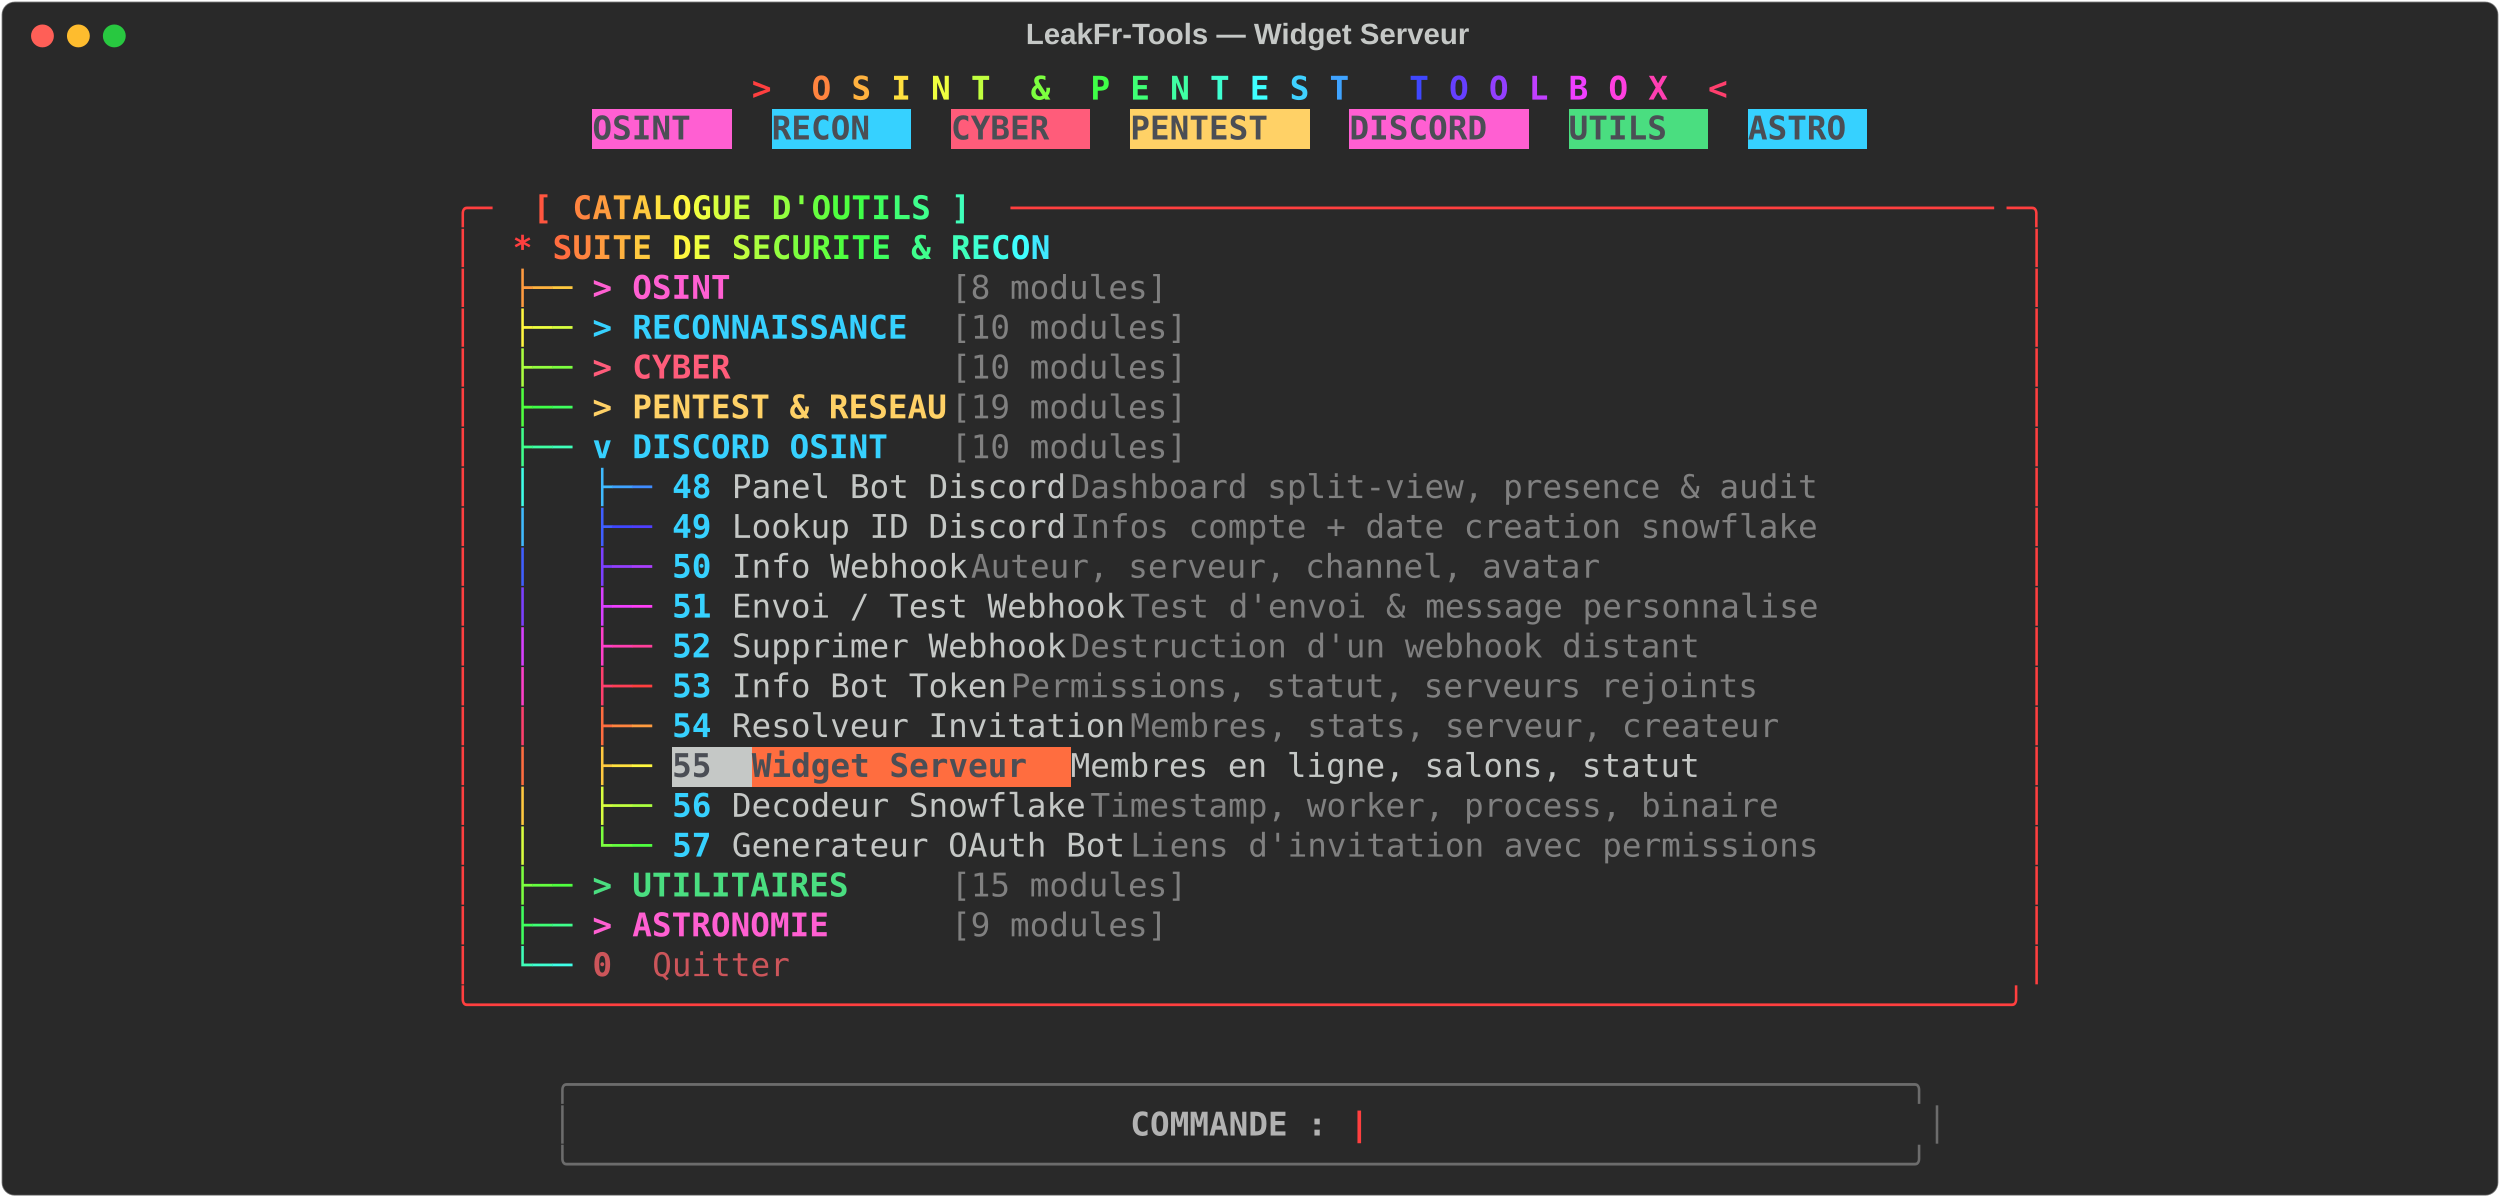
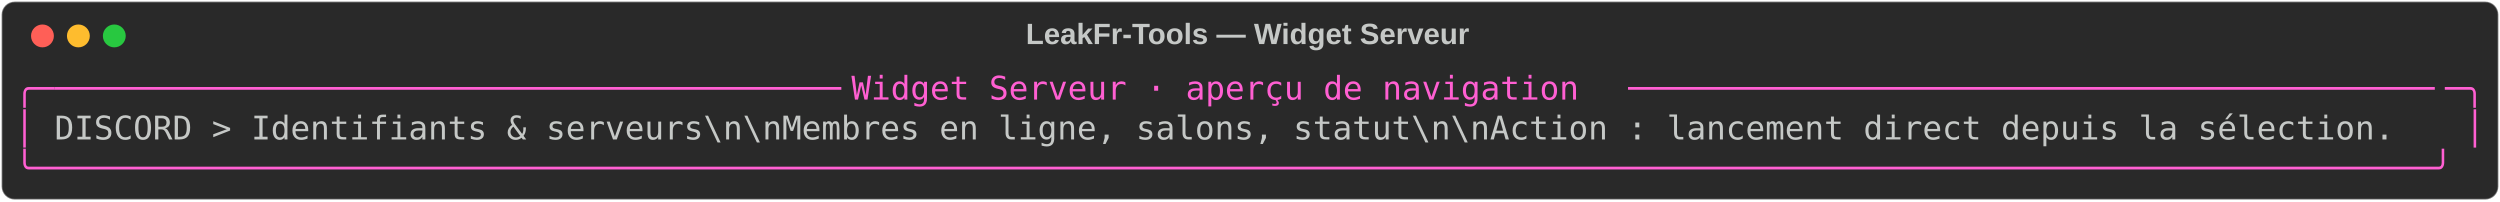
- <svg xmlns="http://www.w3.org/2000/svg" class="rich-terminal" viewBox="0 0 1531 733.2">
+ <svg xmlns="http://www.w3.org/2000/svg" class="rich-terminal" viewBox="0 0 1531 123.2">
  <style>

    @font-face {
        font-family: "Fira Code";
        src: local("FiraCode-Regular"),
                url("https://cdnjs.cloudflare.com/ajax/libs/firacode/6.2.0/woff2/FiraCode-Regular.woff2") format("woff2"),
                url("https://cdnjs.cloudflare.com/ajax/libs/firacode/6.2.0/woff/FiraCode-Regular.woff") format("woff");
        font-style: normal;
        font-weight: 400;
    }
    @font-face {
        font-family: "Fira Code";
        src: local("FiraCode-Bold"),
                url("https://cdnjs.cloudflare.com/ajax/libs/firacode/6.2.0/woff2/FiraCode-Bold.woff2") format("woff2"),
                url("https://cdnjs.cloudflare.com/ajax/libs/firacode/6.2.0/woff/FiraCode-Bold.woff") format("woff");
        font-style: bold;
        font-weight: 700;
    }

-     .terminal-10714467-matrix {
+     .terminal-1212952829-matrix {
        font-family: Fira Code, monospace;
        font-size: 20px;
        line-height: 24.4px;
        font-variant-east-asian: full-width;
    }

-     .terminal-10714467-title {
+     .terminal-1212952829-title {
        font-size: 18px;
        font-weight: bold;
        font-family: arial;
    }

-     .terminal-10714467-r1 { fill: #c5c8c6 }
- .terminal-10714467-r2 { fill: #ff3f3f;font-weight: bold }
- .terminal-10714467-r3 { fill: #ff563f;font-weight: bold }
- .terminal-10714467-r4 { fill: #ff6d3f;font-weight: bold }
- .terminal-10714467-r5 { fill: #ff843f;font-weight: bold }
- .terminal-10714467-r6 { fill: #ff9b3f;font-weight: bold }
- .terminal-10714467-r7 { fill: #ffb23f;font-weight: bold }
- .terminal-10714467-r8 { fill: #ffc93f;font-weight: bold }
- .terminal-10714467-r9 { fill: #ffe03f;font-weight: bold }
- .terminal-10714467-r10 { fill: #fff73f;font-weight: bold }
- .terminal-10714467-r11 { fill: #efff3f;font-weight: bold }
- .terminal-10714467-r12 { fill: #d8ff3f;font-weight: bold }
- .terminal-10714467-r13 { fill: #c1ff3f;font-weight: bold }
- .terminal-10714467-r14 { fill: #aaff3f;font-weight: bold }
- .terminal-10714467-r15 { fill: #93ff3f;font-weight: bold }
- .terminal-10714467-r16 { fill: #7cff3f;font-weight: bold }
- .terminal-10714467-r17 { fill: #66ff3f;font-weight: bold }
- .terminal-10714467-r18 { fill: #4fff3f;font-weight: bold }
- .terminal-10714467-r19 { fill: #3fff47;font-weight: bold }
- .terminal-10714467-r20 { fill: #3fff5e;font-weight: bold }
- .terminal-10714467-r21 { fill: #3fff75;font-weight: bold }
- .terminal-10714467-r22 { fill: #3fff8c;font-weight: bold }
- .terminal-10714467-r23 { fill: #3fffa3;font-weight: bold }
- .terminal-10714467-r24 { fill: #3fffba;font-weight: bold }
- .terminal-10714467-r25 { fill: #3fffd1;font-weight: bold }
- .terminal-10714467-r26 { fill: #3fffe8;font-weight: bold }
- .terminal-10714467-r27 { fill: #3fffff;font-weight: bold }
- .terminal-10714467-r28 { fill: #3fe8ff;font-weight: bold }
- .terminal-10714467-r29 { fill: #3fd1ff;font-weight: bold }
- .terminal-10714467-r30 { fill: #3fbaff;font-weight: bold }
- .terminal-10714467-r31 { fill: #3fa3ff;font-weight: bold }
- .terminal-10714467-r32 { fill: #3f8cff;font-weight: bold }
- .terminal-10714467-r33 { fill: #3f75ff;font-weight: bold }
- .terminal-10714467-r34 { fill: #3f5eff;font-weight: bold }
- .terminal-10714467-r35 { fill: #3f47ff;font-weight: bold }
- .terminal-10714467-r36 { fill: #4f3fff;font-weight: bold }
- .terminal-10714467-r37 { fill: #663fff;font-weight: bold }
- .terminal-10714467-r38 { fill: #7c3fff;font-weight: bold }
- .terminal-10714467-r39 { fill: #933fff;font-weight: bold }
- .terminal-10714467-r40 { fill: #aa3fff;font-weight: bold }
- .terminal-10714467-r41 { fill: #c13fff;font-weight: bold }
- .terminal-10714467-r42 { fill: #d83fff;font-weight: bold }
- .terminal-10714467-r43 { fill: #ef3fff;font-weight: bold }
- .terminal-10714467-r44 { fill: #ff3ff7;font-weight: bold }
- .terminal-10714467-r45 { fill: #ff3fe0;font-weight: bold }
- .terminal-10714467-r46 { fill: #ff3fc9;font-weight: bold }
- .terminal-10714467-r47 { fill: #ff3fb2;font-weight: bold }
- .terminal-10714467-r48 { fill: #ff3f9b;font-weight: bold }
- .terminal-10714467-r49 { fill: #ff3f84;font-weight: bold }
- .terminal-10714467-r50 { fill: #ff3f6d;font-weight: bold }
- .terminal-10714467-r51 { fill: #4b4e55;font-weight: bold }
- .terminal-10714467-r52 { fill: #ff3f3f }
- .terminal-10714467-r53 { fill: #ff5fd2;font-weight: bold }
- .terminal-10714467-r54 { fill: #808080 }
- .terminal-10714467-r55 { fill: #36d1ff;font-weight: bold }
- .terminal-10714467-r56 { fill: #ff5c7a;font-weight: bold }
- .terminal-10714467-r57 { fill: #ffd166;font-weight: bold }
- .terminal-10714467-r58 { fill: #ff3f56;font-weight: bold }
- .terminal-10714467-r59 { fill: #65ff3f;font-weight: bold }
- .terminal-10714467-r60 { fill: #4ade80;font-weight: bold }
- .terminal-10714467-r61 { fill: #cc555a;font-weight: bold }
- .terminal-10714467-r62 { fill: #cc555a }
- .terminal-10714467-r63 { fill: #6c6c6c }
- .terminal-10714467-r64 { fill: #b2b2b2;font-weight: bold }
+     .terminal-1212952829-r1 { fill: #ff5fd2 }
+ .terminal-1212952829-r2 { fill: #c5c8c6 }
    </style>
  <defs>
-     <clipPath id="terminal-10714467-clip-terminal">
-       <rect x="0" y="0" width="1511.8" height="682.2" />
+     <clipPath id="terminal-1212952829-clip-terminal">
+       <rect x="0" y="0" width="1511.8" height="72.2" />
    </clipPath>
-     <clipPath id="terminal-10714467-line-0">
+     <clipPath id="terminal-1212952829-line-0">
      <rect x="0" y="1.5" width="1512.8" height="24.65" />
    </clipPath>
-     <clipPath id="terminal-10714467-line-1">
+     <clipPath id="terminal-1212952829-line-1">
      <rect x="0" y="25.9" width="1512.8" height="24.65" />
    </clipPath>
-     <clipPath id="terminal-10714467-line-2">
-       <rect x="0" y="50.3" width="1512.8" height="24.65" />
-     </clipPath>
-     <clipPath id="terminal-10714467-line-3">
-       <rect x="0" y="74.7" width="1512.8" height="24.65" />
-     </clipPath>
-     <clipPath id="terminal-10714467-line-4">
-       <rect x="0" y="99.1" width="1512.8" height="24.65" />
-     </clipPath>
-     <clipPath id="terminal-10714467-line-5">
-       <rect x="0" y="123.5" width="1512.8" height="24.65" />
-     </clipPath>
-     <clipPath id="terminal-10714467-line-6">
-       <rect x="0" y="147.9" width="1512.8" height="24.65" />
-     </clipPath>
-     <clipPath id="terminal-10714467-line-7">
-       <rect x="0" y="172.3" width="1512.8" height="24.65" />
-     </clipPath>
-     <clipPath id="terminal-10714467-line-8">
-       <rect x="0" y="196.7" width="1512.8" height="24.65" />
-     </clipPath>
-     <clipPath id="terminal-10714467-line-9">
-       <rect x="0" y="221.1" width="1512.8" height="24.65" />
-     </clipPath>
-     <clipPath id="terminal-10714467-line-10">
-       <rect x="0" y="245.5" width="1512.8" height="24.65" />
-     </clipPath>
-     <clipPath id="terminal-10714467-line-11">
-       <rect x="0" y="269.9" width="1512.8" height="24.65" />
-     </clipPath>
-     <clipPath id="terminal-10714467-line-12">
-       <rect x="0" y="294.3" width="1512.8" height="24.65" />
-     </clipPath>
-     <clipPath id="terminal-10714467-line-13">
-       <rect x="0" y="318.7" width="1512.8" height="24.65" />
-     </clipPath>
-     <clipPath id="terminal-10714467-line-14">
-       <rect x="0" y="343.1" width="1512.8" height="24.65" />
-     </clipPath>
-     <clipPath id="terminal-10714467-line-15">
-       <rect x="0" y="367.5" width="1512.8" height="24.65" />
-     </clipPath>
-     <clipPath id="terminal-10714467-line-16">
-       <rect x="0" y="391.9" width="1512.8" height="24.65" />
-     </clipPath>
-     <clipPath id="terminal-10714467-line-17">
-       <rect x="0" y="416.3" width="1512.8" height="24.65" />
-     </clipPath>
-     <clipPath id="terminal-10714467-line-18">
-       <rect x="0" y="440.7" width="1512.8" height="24.65" />
-     </clipPath>
-     <clipPath id="terminal-10714467-line-19">
-       <rect x="0" y="465.1" width="1512.8" height="24.65" />
-     </clipPath>
-     <clipPath id="terminal-10714467-line-20">
-       <rect x="0" y="489.5" width="1512.8" height="24.65" />
-     </clipPath>
-     <clipPath id="terminal-10714467-line-21">
-       <rect x="0" y="513.9" width="1512.8" height="24.65" />
-     </clipPath>
-     <clipPath id="terminal-10714467-line-22">
-       <rect x="0" y="538.3" width="1512.8" height="24.65" />
-     </clipPath>
-     <clipPath id="terminal-10714467-line-23">
-       <rect x="0" y="562.7" width="1512.8" height="24.65" />
-     </clipPath>
-     <clipPath id="terminal-10714467-line-24">
-       <rect x="0" y="587.1" width="1512.8" height="24.65" />
-     </clipPath>
-     <clipPath id="terminal-10714467-line-25">
-       <rect x="0" y="611.5" width="1512.8" height="24.65" />
-     </clipPath>
-     <clipPath id="terminal-10714467-line-26">
-       <rect x="0" y="635.9" width="1512.8" height="24.65" />
-     </clipPath>
  </defs>
-   <rect fill="#292929" stroke="rgba(255,255,255,0.35)" stroke-width="1" x="1" y="1" width="1529" height="731.2" rx="8" />
-   <text class="terminal-10714467-title" fill="#c5c8c6" text-anchor="middle" x="764" y="27">LeakFr-Tools — Widget Serveur</text>
+   <rect fill="#292929" stroke="rgba(255,255,255,0.35)" stroke-width="1" x="1" y="1" width="1529" height="121.2" rx="8" />
+   <text class="terminal-1212952829-title" fill="#c5c8c6" text-anchor="middle" x="764" y="27">LeakFr-Tools — Widget Serveur</text>
  <g transform="translate(26,22)">
    <circle cx="0" cy="0" r="7" fill="#ff5f57" />
    <circle cx="22" cy="0" r="7" fill="#febc2e" />
    <circle cx="44" cy="0" r="7" fill="#28c840" />
  </g>
-   <g transform="translate(9, 41)" clip-path="url(#terminal-10714467-clip-terminal)">
-     <rect fill="#ff5fd2" x="353.8" y="25.9" width="85.4" height="24.65" shape-rendering="crispEdges" />
-     <rect fill="#36d1ff" x="463.6" y="25.9" width="85.4" height="24.65" shape-rendering="crispEdges" />
-     <rect fill="#ff5c7a" x="573.4" y="25.9" width="85.4" height="24.65" shape-rendering="crispEdges" />
-     <rect fill="#ffd166" x="683.2" y="25.9" width="109.8" height="24.65" shape-rendering="crispEdges" />
-     <rect fill="#ff5fd2" x="817.4" y="25.9" width="109.8" height="24.65" shape-rendering="crispEdges" />
-     <rect fill="#4ade80" x="951.6" y="25.9" width="85.4" height="24.65" shape-rendering="crispEdges" />
-     <rect fill="#36d1ff" x="1061.4" y="25.9" width="73.2" height="24.65" shape-rendering="crispEdges" />
-     <rect fill="#c5c8c6" x="402.6" y="416.3" width="48.8" height="24.65" shape-rendering="crispEdges" />
-     <rect fill="#ff6d3f" x="451.4" y="416.3" width="195.2" height="24.65" shape-rendering="crispEdges" />
-     <g class="terminal-10714467-matrix">
-       <text class="terminal-10714467-r2" x="451.4" y="20" textLength="12.2" clip-path="url(#terminal-10714467-line-0)">&gt;</text>
-       <text class="terminal-10714467-r5" x="488" y="20" textLength="12.2" clip-path="url(#terminal-10714467-line-0)">O</text>
-       <text class="terminal-10714467-r7" x="512.4" y="20" textLength="12.2" clip-path="url(#terminal-10714467-line-0)">S</text>
-       <text class="terminal-10714467-r9" x="536.8" y="20" textLength="12.2" clip-path="url(#terminal-10714467-line-0)">I</text>
-       <text class="terminal-10714467-r11" x="561.2" y="20" textLength="12.2" clip-path="url(#terminal-10714467-line-0)">N</text>
-       <text class="terminal-10714467-r13" x="585.6" y="20" textLength="12.2" clip-path="url(#terminal-10714467-line-0)">T</text>
-       <text class="terminal-10714467-r16" x="622.2" y="20" textLength="12.2" clip-path="url(#terminal-10714467-line-0)">&amp;</text>
-       <text class="terminal-10714467-r19" x="658.8" y="20" textLength="12.2" clip-path="url(#terminal-10714467-line-0)">P</text>
-       <text class="terminal-10714467-r21" x="683.2" y="20" textLength="12.2" clip-path="url(#terminal-10714467-line-0)">E</text>
-       <text class="terminal-10714467-r23" x="707.6" y="20" textLength="12.2" clip-path="url(#terminal-10714467-line-0)">N</text>
-       <text class="terminal-10714467-r25" x="732" y="20" textLength="12.2" clip-path="url(#terminal-10714467-line-0)">T</text>
-       <text class="terminal-10714467-r27" x="756.4" y="20" textLength="12.2" clip-path="url(#terminal-10714467-line-0)">E</text>
-       <text class="terminal-10714467-r29" x="780.8" y="20" textLength="12.2" clip-path="url(#terminal-10714467-line-0)">S</text>
-       <text class="terminal-10714467-r31" x="805.2" y="20" textLength="12.2" clip-path="url(#terminal-10714467-line-0)">T</text>
-       <text class="terminal-10714467-r35" x="854" y="20" textLength="12.2" clip-path="url(#terminal-10714467-line-0)">T</text>
-       <text class="terminal-10714467-r37" x="878.4" y="20" textLength="12.2" clip-path="url(#terminal-10714467-line-0)">O</text>
-       <text class="terminal-10714467-r39" x="902.8" y="20" textLength="12.2" clip-path="url(#terminal-10714467-line-0)">O</text>
-       <text class="terminal-10714467-r41" x="927.2" y="20" textLength="12.2" clip-path="url(#terminal-10714467-line-0)">L</text>
-       <text class="terminal-10714467-r43" x="951.6" y="20" textLength="12.2" clip-path="url(#terminal-10714467-line-0)">B</text>
-       <text class="terminal-10714467-r45" x="976" y="20" textLength="12.2" clip-path="url(#terminal-10714467-line-0)">O</text>
-       <text class="terminal-10714467-r47" x="1000.4" y="20" textLength="12.2" clip-path="url(#terminal-10714467-line-0)">X</text>
-       <text class="terminal-10714467-r50" x="1037" y="20" textLength="12.2" clip-path="url(#terminal-10714467-line-0)">&lt;</text>
-       <text class="terminal-10714467-r1" x="1512.8" y="20" textLength="12.2" clip-path="url(#terminal-10714467-line-0)">
+   <g transform="translate(9, 41)" clip-path="url(#terminal-1212952829-clip-terminal)">
+     <g class="terminal-1212952829-matrix">
+       <text class="terminal-1212952829-r1" x="0" y="20" textLength="24.4" clip-path="url(#terminal-1212952829-line-0)">╭─</text>
+       <text class="terminal-1212952829-r1" x="24.4" y="20" textLength="488" clip-path="url(#terminal-1212952829-line-0)">────────────────────────────────────────</text>
+       <text class="terminal-1212952829-r1" x="512.4" y="20" textLength="475.8" clip-path="url(#terminal-1212952829-line-0)"> Widget Serveur · aperçu de navigation </text>
+       <text class="terminal-1212952829-r1" x="988.2" y="20" textLength="500.2" clip-path="url(#terminal-1212952829-line-0)">─────────────────────────────────────────</text>
+       <text class="terminal-1212952829-r1" x="1488.4" y="20" textLength="24.4" clip-path="url(#terminal-1212952829-line-0)">─╮</text>
+       <text class="terminal-1212952829-r2" x="1512.8" y="20" textLength="12.2" clip-path="url(#terminal-1212952829-line-0)">
</text>
-       <text class="terminal-10714467-r51" x="353.8" y="44.4" textLength="85.4" clip-path="url(#terminal-10714467-line-1)"> OSINT </text>
-       <text class="terminal-10714467-r51" x="463.6" y="44.4" textLength="85.4" clip-path="url(#terminal-10714467-line-1)"> RECON </text>
-       <text class="terminal-10714467-r51" x="573.4" y="44.4" textLength="85.4" clip-path="url(#terminal-10714467-line-1)"> CYBER </text>
-       <text class="terminal-10714467-r51" x="683.2" y="44.4" textLength="109.8" clip-path="url(#terminal-10714467-line-1)"> PENTEST </text>
-       <text class="terminal-10714467-r51" x="817.4" y="44.4" textLength="109.8" clip-path="url(#terminal-10714467-line-1)"> DISCORD </text>
-       <text class="terminal-10714467-r51" x="951.6" y="44.4" textLength="85.4" clip-path="url(#terminal-10714467-line-1)"> UTILS </text>
-       <text class="terminal-10714467-r51" x="1061.4" y="44.4" textLength="73.2" clip-path="url(#terminal-10714467-line-1)"> ASTRO</text>
-       <text class="terminal-10714467-r1" x="1512.8" y="44.4" textLength="12.2" clip-path="url(#terminal-10714467-line-1)">
+       <text class="terminal-1212952829-r1" x="0" y="44.4" textLength="12.2" clip-path="url(#terminal-1212952829-line-1)">│</text>
+       <text class="terminal-1212952829-r2" x="24.4" y="44.4" textLength="1451.8" clip-path="url(#terminal-1212952829-line-1)">DISCORD &gt; Identifiants &amp; serveurs\n\nMembres en ligne, salons, statut\n\nAction : lancement direct depuis la sélection.</text>
+       <text class="terminal-1212952829-r1" x="1500.6" y="44.4" textLength="12.2" clip-path="url(#terminal-1212952829-line-1)">│</text>
+       <text class="terminal-1212952829-r2" x="1512.8" y="44.4" textLength="12.2" clip-path="url(#terminal-1212952829-line-1)">
</text>
-       <text class="terminal-10714467-r1" x="1512.8" y="68.8" textLength="12.2" clip-path="url(#terminal-10714467-line-2)">
- </text>
-       <text class="terminal-10714467-r52" x="268.4" y="93.2" textLength="24.4" clip-path="url(#terminal-10714467-line-3)">╭─</text>
-       <text class="terminal-10714467-r3" x="317.2" y="93.2" textLength="12.2" clip-path="url(#terminal-10714467-line-3)">[</text>
-       <text class="terminal-10714467-r5" x="341.6" y="93.2" textLength="12.2" clip-path="url(#terminal-10714467-line-3)">C</text>
-       <text class="terminal-10714467-r6" x="353.8" y="93.2" textLength="12.2" clip-path="url(#terminal-10714467-line-3)">A</text>
-       <text class="terminal-10714467-r7" x="366" y="93.2" textLength="12.2" clip-path="url(#terminal-10714467-line-3)">T</text>
-       <text class="terminal-10714467-r8" x="378.2" y="93.2" textLength="12.2" clip-path="url(#terminal-10714467-line-3)">A</text>
-       <text class="terminal-10714467-r9" x="390.4" y="93.2" textLength="12.2" clip-path="url(#terminal-10714467-line-3)">L</text>
-       <text class="terminal-10714467-r10" x="402.6" y="93.2" textLength="12.2" clip-path="url(#terminal-10714467-line-3)">O</text>
-       <text class="terminal-10714467-r11" x="414.8" y="93.2" textLength="12.2" clip-path="url(#terminal-10714467-line-3)">G</text>
-       <text class="terminal-10714467-r12" x="427" y="93.2" textLength="12.2" clip-path="url(#terminal-10714467-line-3)">U</text>
-       <text class="terminal-10714467-r13" x="439.2" y="93.2" textLength="12.2" clip-path="url(#terminal-10714467-line-3)">E</text>
-       <text class="terminal-10714467-r15" x="463.6" y="93.2" textLength="12.2" clip-path="url(#terminal-10714467-line-3)">D</text>
-       <text class="terminal-10714467-r16" x="475.8" y="93.2" textLength="12.2" clip-path="url(#terminal-10714467-line-3)">'</text>
-       <text class="terminal-10714467-r17" x="488" y="93.2" textLength="12.2" clip-path="url(#terminal-10714467-line-3)">O</text>
-       <text class="terminal-10714467-r18" x="500.2" y="93.2" textLength="12.2" clip-path="url(#terminal-10714467-line-3)">U</text>
-       <text class="terminal-10714467-r19" x="512.4" y="93.2" textLength="12.2" clip-path="url(#terminal-10714467-line-3)">T</text>
-       <text class="terminal-10714467-r20" x="524.6" y="93.2" textLength="12.2" clip-path="url(#terminal-10714467-line-3)">I</text>
-       <text class="terminal-10714467-r21" x="536.8" y="93.2" textLength="12.2" clip-path="url(#terminal-10714467-line-3)">L</text>
-       <text class="terminal-10714467-r22" x="549" y="93.2" textLength="12.2" clip-path="url(#terminal-10714467-line-3)">S</text>
-       <text class="terminal-10714467-r24" x="573.4" y="93.2" textLength="12.2" clip-path="url(#terminal-10714467-line-3)">]</text>
-       <text class="terminal-10714467-r52" x="610" y="93.2" textLength="610" clip-path="url(#terminal-10714467-line-3)">──────────────────────────────────────────────────</text>
-       <text class="terminal-10714467-r52" x="1220" y="93.2" textLength="24.4" clip-path="url(#terminal-10714467-line-3)">─╮</text>
-       <text class="terminal-10714467-r1" x="1512.8" y="93.2" textLength="12.2" clip-path="url(#terminal-10714467-line-3)">
- </text>
-       <text class="terminal-10714467-r52" x="268.4" y="117.6" textLength="12.2" clip-path="url(#terminal-10714467-line-4)">│</text>
-       <text class="terminal-10714467-r2" x="305" y="117.6" textLength="12.2" clip-path="url(#terminal-10714467-line-4)">*</text>
-       <text class="terminal-10714467-r4" x="329.4" y="117.6" textLength="12.2" clip-path="url(#terminal-10714467-line-4)">S</text>
-       <text class="terminal-10714467-r5" x="341.6" y="117.6" textLength="12.2" clip-path="url(#terminal-10714467-line-4)">U</text>
-       <text class="terminal-10714467-r6" x="353.8" y="117.6" textLength="12.2" clip-path="url(#terminal-10714467-line-4)">I</text>
-       <text class="terminal-10714467-r7" x="366" y="117.6" textLength="12.2" clip-path="url(#terminal-10714467-line-4)">T</text>
-       <text class="terminal-10714467-r8" x="378.2" y="117.6" textLength="12.2" clip-path="url(#terminal-10714467-line-4)">E</text>
-       <text class="terminal-10714467-r10" x="402.6" y="117.6" textLength="12.2" clip-path="url(#terminal-10714467-line-4)">D</text>
-       <text class="terminal-10714467-r11" x="414.8" y="117.6" textLength="12.2" clip-path="url(#terminal-10714467-line-4)">E</text>
-       <text class="terminal-10714467-r13" x="439.2" y="117.6" textLength="12.2" clip-path="url(#terminal-10714467-line-4)">S</text>
-       <text class="terminal-10714467-r14" x="451.4" y="117.6" textLength="12.2" clip-path="url(#terminal-10714467-line-4)">E</text>
-       <text class="terminal-10714467-r15" x="463.6" y="117.6" textLength="12.2" clip-path="url(#terminal-10714467-line-4)">C</text>
-       <text class="terminal-10714467-r16" x="475.8" y="117.6" textLength="12.2" clip-path="url(#terminal-10714467-line-4)">U</text>
-       <text class="terminal-10714467-r17" x="488" y="117.6" textLength="12.2" clip-path="url(#terminal-10714467-line-4)">R</text>
-       <text class="terminal-10714467-r18" x="500.2" y="117.6" textLength="12.2" clip-path="url(#terminal-10714467-line-4)">I</text>
-       <text class="terminal-10714467-r19" x="512.4" y="117.6" textLength="12.2" clip-path="url(#terminal-10714467-line-4)">T</text>
-       <text class="terminal-10714467-r20" x="524.6" y="117.6" textLength="12.2" clip-path="url(#terminal-10714467-line-4)">E</text>
-       <text class="terminal-10714467-r22" x="549" y="117.6" textLength="12.2" clip-path="url(#terminal-10714467-line-4)">&amp;</text>
-       <text class="terminal-10714467-r24" x="573.4" y="117.6" textLength="12.2" clip-path="url(#terminal-10714467-line-4)">R</text>
-       <text class="terminal-10714467-r25" x="585.6" y="117.6" textLength="12.2" clip-path="url(#terminal-10714467-line-4)">E</text>
-       <text class="terminal-10714467-r26" x="597.8" y="117.6" textLength="12.2" clip-path="url(#terminal-10714467-line-4)">C</text>
-       <text class="terminal-10714467-r27" x="610" y="117.6" textLength="12.2" clip-path="url(#terminal-10714467-line-4)">O</text>
-       <text class="terminal-10714467-r28" x="622.2" y="117.6" textLength="12.2" clip-path="url(#terminal-10714467-line-4)">N</text>
-       <text class="terminal-10714467-r52" x="1232.2" y="117.6" textLength="12.2" clip-path="url(#terminal-10714467-line-4)">│</text>
-       <text class="terminal-10714467-r1" x="1512.8" y="117.6" textLength="12.2" clip-path="url(#terminal-10714467-line-4)">
- </text>
-       <text class="terminal-10714467-r52" x="268.4" y="142" textLength="12.2" clip-path="url(#terminal-10714467-line-5)">│</text>
-       <text class="terminal-10714467-r6" x="305" y="142" textLength="12.2" clip-path="url(#terminal-10714467-line-5)">├</text>
-       <text class="terminal-10714467-r7" x="317.2" y="142" textLength="12.2" clip-path="url(#terminal-10714467-line-5)">─</text>
-       <text class="terminal-10714467-r8" x="329.4" y="142" textLength="12.2" clip-path="url(#terminal-10714467-line-5)">─</text>
-       <text class="terminal-10714467-r53" x="353.8" y="142" textLength="24.4" clip-path="url(#terminal-10714467-line-5)">&gt; </text>
-       <text class="terminal-10714467-r53" x="378.2" y="142" textLength="195.2" clip-path="url(#terminal-10714467-line-5)">OSINT           </text>
-       <text class="terminal-10714467-r54" x="573.4" y="142" textLength="146.4" clip-path="url(#terminal-10714467-line-5)"> [8 modules]</text>
-       <text class="terminal-10714467-r52" x="1232.2" y="142" textLength="12.2" clip-path="url(#terminal-10714467-line-5)">│</text>
-       <text class="terminal-10714467-r1" x="1512.8" y="142" textLength="12.2" clip-path="url(#terminal-10714467-line-5)">
- </text>
-       <text class="terminal-10714467-r52" x="268.4" y="166.4" textLength="12.2" clip-path="url(#terminal-10714467-line-6)">│</text>
-       <text class="terminal-10714467-r10" x="305" y="166.4" textLength="12.2" clip-path="url(#terminal-10714467-line-6)">├</text>
-       <text class="terminal-10714467-r11" x="317.2" y="166.4" textLength="12.2" clip-path="url(#terminal-10714467-line-6)">─</text>
-       <text class="terminal-10714467-r12" x="329.4" y="166.4" textLength="12.2" clip-path="url(#terminal-10714467-line-6)">─</text>
-       <text class="terminal-10714467-r55" x="353.8" y="166.4" textLength="24.4" clip-path="url(#terminal-10714467-line-6)">&gt; </text>
-       <text class="terminal-10714467-r55" x="378.2" y="166.4" textLength="195.2" clip-path="url(#terminal-10714467-line-6)">RECONNAISSANCE  </text>
-       <text class="terminal-10714467-r54" x="573.4" y="166.4" textLength="158.6" clip-path="url(#terminal-10714467-line-6)"> [10 modules]</text>
-       <text class="terminal-10714467-r52" x="1232.2" y="166.4" textLength="12.2" clip-path="url(#terminal-10714467-line-6)">│</text>
-       <text class="terminal-10714467-r1" x="1512.8" y="166.4" textLength="12.2" clip-path="url(#terminal-10714467-line-6)">
- </text>
-       <text class="terminal-10714467-r52" x="268.4" y="190.8" textLength="12.2" clip-path="url(#terminal-10714467-line-7)">│</text>
-       <text class="terminal-10714467-r14" x="305" y="190.8" textLength="12.2" clip-path="url(#terminal-10714467-line-7)">├</text>
-       <text class="terminal-10714467-r15" x="317.2" y="190.8" textLength="12.2" clip-path="url(#terminal-10714467-line-7)">─</text>
-       <text class="terminal-10714467-r16" x="329.4" y="190.8" textLength="12.2" clip-path="url(#terminal-10714467-line-7)">─</text>
-       <text class="terminal-10714467-r56" x="353.8" y="190.8" textLength="24.4" clip-path="url(#terminal-10714467-line-7)">&gt; </text>
-       <text class="terminal-10714467-r56" x="378.2" y="190.8" textLength="195.2" clip-path="url(#terminal-10714467-line-7)">CYBER           </text>
-       <text class="terminal-10714467-r54" x="573.4" y="190.8" textLength="158.6" clip-path="url(#terminal-10714467-line-7)"> [10 modules]</text>
-       <text class="terminal-10714467-r52" x="1232.2" y="190.8" textLength="12.2" clip-path="url(#terminal-10714467-line-7)">│</text>
-       <text class="terminal-10714467-r1" x="1512.8" y="190.8" textLength="12.2" clip-path="url(#terminal-10714467-line-7)">
- </text>
-       <text class="terminal-10714467-r52" x="268.4" y="215.2" textLength="12.2" clip-path="url(#terminal-10714467-line-8)">│</text>
-       <text class="terminal-10714467-r18" x="305" y="215.2" textLength="12.2" clip-path="url(#terminal-10714467-line-8)">├</text>
-       <text class="terminal-10714467-r19" x="317.2" y="215.2" textLength="12.2" clip-path="url(#terminal-10714467-line-8)">─</text>
-       <text class="terminal-10714467-r20" x="329.4" y="215.2" textLength="12.2" clip-path="url(#terminal-10714467-line-8)">─</text>
-       <text class="terminal-10714467-r57" x="353.8" y="215.2" textLength="24.4" clip-path="url(#terminal-10714467-line-8)">&gt; </text>
-       <text class="terminal-10714467-r57" x="378.2" y="215.2" textLength="195.2" clip-path="url(#terminal-10714467-line-8)">PENTEST &amp; RESEAU</text>
-       <text class="terminal-10714467-r54" x="573.4" y="215.2" textLength="158.6" clip-path="url(#terminal-10714467-line-8)"> [19 modules]</text>
-       <text class="terminal-10714467-r52" x="1232.2" y="215.2" textLength="12.2" clip-path="url(#terminal-10714467-line-8)">│</text>
-       <text class="terminal-10714467-r1" x="1512.8" y="215.2" textLength="12.2" clip-path="url(#terminal-10714467-line-8)">
- </text>
-       <text class="terminal-10714467-r52" x="268.4" y="239.6" textLength="12.2" clip-path="url(#terminal-10714467-line-9)">│</text>
-       <text class="terminal-10714467-r22" x="305" y="239.6" textLength="12.2" clip-path="url(#terminal-10714467-line-9)">├</text>
-       <text class="terminal-10714467-r23" x="317.2" y="239.6" textLength="12.2" clip-path="url(#terminal-10714467-line-9)">─</text>
-       <text class="terminal-10714467-r24" x="329.4" y="239.6" textLength="12.2" clip-path="url(#terminal-10714467-line-9)">─</text>
-       <text class="terminal-10714467-r55" x="353.8" y="239.6" textLength="24.4" clip-path="url(#terminal-10714467-line-9)">v </text>
-       <text class="terminal-10714467-r55" x="378.2" y="239.6" textLength="195.2" clip-path="url(#terminal-10714467-line-9)">DISCORD OSINT   </text>
-       <text class="terminal-10714467-r54" x="573.4" y="239.6" textLength="158.6" clip-path="url(#terminal-10714467-line-9)"> [10 modules]</text>
-       <text class="terminal-10714467-r52" x="1232.2" y="239.6" textLength="12.2" clip-path="url(#terminal-10714467-line-9)">│</text>
-       <text class="terminal-10714467-r1" x="1512.8" y="239.6" textLength="12.2" clip-path="url(#terminal-10714467-line-9)">
- </text>
-       <text class="terminal-10714467-r52" x="268.4" y="264" textLength="12.2" clip-path="url(#terminal-10714467-line-10)">│</text>
-       <text class="terminal-10714467-r26" x="305" y="264" textLength="12.2" clip-path="url(#terminal-10714467-line-10)">│</text>
-       <text class="terminal-10714467-r30" x="353.8" y="264" textLength="12.2" clip-path="url(#terminal-10714467-line-10)">├</text>
-       <text class="terminal-10714467-r31" x="366" y="264" textLength="12.2" clip-path="url(#terminal-10714467-line-10)">─</text>
-       <text class="terminal-10714467-r32" x="378.2" y="264" textLength="12.2" clip-path="url(#terminal-10714467-line-10)">─</text>
-       <text class="terminal-10714467-r55" x="402.6" y="264" textLength="36.6" clip-path="url(#terminal-10714467-line-10)">48 </text>
-       <text class="terminal-10714467-r1" x="439.2" y="264" textLength="207.4" clip-path="url(#terminal-10714467-line-10)">Panel Bot Discord</text>
-       <text class="terminal-10714467-r54" x="646.6" y="264" textLength="488" clip-path="url(#terminal-10714467-line-10)">  Dashboard split-view, presence &amp; audit</text>
-       <text class="terminal-10714467-r52" x="1232.2" y="264" textLength="12.2" clip-path="url(#terminal-10714467-line-10)">│</text>
-       <text class="terminal-10714467-r1" x="1512.8" y="264" textLength="12.2" clip-path="url(#terminal-10714467-line-10)">
- </text>
-       <text class="terminal-10714467-r52" x="268.4" y="288.4" textLength="12.2" clip-path="url(#terminal-10714467-line-11)">│</text>
-       <text class="terminal-10714467-r30" x="305" y="288.4" textLength="12.2" clip-path="url(#terminal-10714467-line-11)">│</text>
-       <text class="terminal-10714467-r34" x="353.8" y="288.4" textLength="12.2" clip-path="url(#terminal-10714467-line-11)">├</text>
-       <text class="terminal-10714467-r35" x="366" y="288.4" textLength="12.2" clip-path="url(#terminal-10714467-line-11)">─</text>
-       <text class="terminal-10714467-r36" x="378.2" y="288.4" textLength="12.2" clip-path="url(#terminal-10714467-line-11)">─</text>
-       <text class="terminal-10714467-r55" x="402.6" y="288.4" textLength="36.6" clip-path="url(#terminal-10714467-line-11)">49 </text>
-       <text class="terminal-10714467-r1" x="439.2" y="288.4" textLength="207.4" clip-path="url(#terminal-10714467-line-11)">Lookup ID Discord</text>
-       <text class="terminal-10714467-r54" x="646.6" y="288.4" textLength="488" clip-path="url(#terminal-10714467-line-11)">  Infos compte + date creation snowflake</text>
-       <text class="terminal-10714467-r52" x="1232.2" y="288.4" textLength="12.2" clip-path="url(#terminal-10714467-line-11)">│</text>
-       <text class="terminal-10714467-r1" x="1512.8" y="288.4" textLength="12.2" clip-path="url(#terminal-10714467-line-11)">
- </text>
-       <text class="terminal-10714467-r52" x="268.4" y="312.8" textLength="12.2" clip-path="url(#terminal-10714467-line-12)">│</text>
-       <text class="terminal-10714467-r34" x="305" y="312.8" textLength="12.2" clip-path="url(#terminal-10714467-line-12)">│</text>
-       <text class="terminal-10714467-r38" x="353.8" y="312.8" textLength="12.2" clip-path="url(#terminal-10714467-line-12)">├</text>
-       <text class="terminal-10714467-r39" x="366" y="312.8" textLength="12.2" clip-path="url(#terminal-10714467-line-12)">─</text>
-       <text class="terminal-10714467-r40" x="378.2" y="312.8" textLength="12.2" clip-path="url(#terminal-10714467-line-12)">─</text>
-       <text class="terminal-10714467-r55" x="402.6" y="312.8" textLength="36.6" clip-path="url(#terminal-10714467-line-12)">50 </text>
-       <text class="terminal-10714467-r1" x="439.2" y="312.8" textLength="146.4" clip-path="url(#terminal-10714467-line-12)">Info Webhook</text>
-       <text class="terminal-10714467-r54" x="585.6" y="312.8" textLength="414.8" clip-path="url(#terminal-10714467-line-12)">  Auteur, serveur, channel, avatar</text>
-       <text class="terminal-10714467-r52" x="1232.2" y="312.8" textLength="12.2" clip-path="url(#terminal-10714467-line-12)">│</text>
-       <text class="terminal-10714467-r1" x="1512.8" y="312.8" textLength="12.2" clip-path="url(#terminal-10714467-line-12)">
- </text>
-       <text class="terminal-10714467-r52" x="268.4" y="337.2" textLength="12.2" clip-path="url(#terminal-10714467-line-13)">│</text>
-       <text class="terminal-10714467-r38" x="305" y="337.2" textLength="12.2" clip-path="url(#terminal-10714467-line-13)">│</text>
-       <text class="terminal-10714467-r42" x="353.8" y="337.2" textLength="12.2" clip-path="url(#terminal-10714467-line-13)">├</text>
-       <text class="terminal-10714467-r43" x="366" y="337.2" textLength="12.2" clip-path="url(#terminal-10714467-line-13)">─</text>
-       <text class="terminal-10714467-r44" x="378.2" y="337.2" textLength="12.2" clip-path="url(#terminal-10714467-line-13)">─</text>
-       <text class="terminal-10714467-r55" x="402.6" y="337.2" textLength="36.6" clip-path="url(#terminal-10714467-line-13)">51 </text>
-       <text class="terminal-10714467-r1" x="439.2" y="337.2" textLength="244" clip-path="url(#terminal-10714467-line-13)">Envoi / Test Webhook</text>
-       <text class="terminal-10714467-r54" x="683.2" y="337.2" textLength="451.4" clip-path="url(#terminal-10714467-line-13)">  Test d'envoi &amp; message personnalise</text>
-       <text class="terminal-10714467-r52" x="1232.2" y="337.2" textLength="12.2" clip-path="url(#terminal-10714467-line-13)">│</text>
-       <text class="terminal-10714467-r1" x="1512.8" y="337.2" textLength="12.2" clip-path="url(#terminal-10714467-line-13)">
- </text>
-       <text class="terminal-10714467-r52" x="268.4" y="361.6" textLength="12.2" clip-path="url(#terminal-10714467-line-14)">│</text>
-       <text class="terminal-10714467-r42" x="305" y="361.6" textLength="12.2" clip-path="url(#terminal-10714467-line-14)">│</text>
-       <text class="terminal-10714467-r46" x="353.8" y="361.6" textLength="12.2" clip-path="url(#terminal-10714467-line-14)">├</text>
-       <text class="terminal-10714467-r47" x="366" y="361.6" textLength="12.2" clip-path="url(#terminal-10714467-line-14)">─</text>
-       <text class="terminal-10714467-r48" x="378.2" y="361.6" textLength="12.2" clip-path="url(#terminal-10714467-line-14)">─</text>
-       <text class="terminal-10714467-r55" x="402.6" y="361.6" textLength="36.6" clip-path="url(#terminal-10714467-line-14)">52 </text>
-       <text class="terminal-10714467-r1" x="439.2" y="361.6" textLength="207.4" clip-path="url(#terminal-10714467-line-14)">Supprimer Webhook</text>
-       <text class="terminal-10714467-r54" x="646.6" y="361.6" textLength="414.8" clip-path="url(#terminal-10714467-line-14)">  Destruction d'un webhook distant</text>
-       <text class="terminal-10714467-r52" x="1232.2" y="361.6" textLength="12.2" clip-path="url(#terminal-10714467-line-14)">│</text>
-       <text class="terminal-10714467-r1" x="1512.8" y="361.6" textLength="12.2" clip-path="url(#terminal-10714467-line-14)">
- </text>
-       <text class="terminal-10714467-r52" x="268.4" y="386" textLength="12.2" clip-path="url(#terminal-10714467-line-15)">│</text>
-       <text class="terminal-10714467-r46" x="305" y="386" textLength="12.2" clip-path="url(#terminal-10714467-line-15)">│</text>
-       <text class="terminal-10714467-r50" x="353.8" y="386" textLength="12.2" clip-path="url(#terminal-10714467-line-15)">├</text>
-       <text class="terminal-10714467-r58" x="366" y="386" textLength="12.2" clip-path="url(#terminal-10714467-line-15)">─</text>
-       <text class="terminal-10714467-r2" x="378.2" y="386" textLength="12.2" clip-path="url(#terminal-10714467-line-15)">─</text>
-       <text class="terminal-10714467-r55" x="402.6" y="386" textLength="36.6" clip-path="url(#terminal-10714467-line-15)">53 </text>
-       <text class="terminal-10714467-r1" x="439.2" y="386" textLength="170.8" clip-path="url(#terminal-10714467-line-15)">Info Bot Token</text>
-       <text class="terminal-10714467-r54" x="610" y="386" textLength="488" clip-path="url(#terminal-10714467-line-15)">  Permissions, statut, serveurs rejoints</text>
-       <text class="terminal-10714467-r52" x="1232.2" y="386" textLength="12.2" clip-path="url(#terminal-10714467-line-15)">│</text>
-       <text class="terminal-10714467-r1" x="1512.8" y="386" textLength="12.2" clip-path="url(#terminal-10714467-line-15)">
- </text>
-       <text class="terminal-10714467-r52" x="268.4" y="410.4" textLength="12.2" clip-path="url(#terminal-10714467-line-16)">│</text>
-       <text class="terminal-10714467-r50" x="305" y="410.4" textLength="12.2" clip-path="url(#terminal-10714467-line-16)">│</text>
-       <text class="terminal-10714467-r4" x="353.8" y="410.4" textLength="12.2" clip-path="url(#terminal-10714467-line-16)">├</text>
-       <text class="terminal-10714467-r5" x="366" y="410.4" textLength="12.2" clip-path="url(#terminal-10714467-line-16)">─</text>
-       <text class="terminal-10714467-r6" x="378.2" y="410.4" textLength="12.2" clip-path="url(#terminal-10714467-line-16)">─</text>
-       <text class="terminal-10714467-r55" x="402.6" y="410.4" textLength="36.6" clip-path="url(#terminal-10714467-line-16)">54 </text>
-       <text class="terminal-10714467-r1" x="439.2" y="410.4" textLength="244" clip-path="url(#terminal-10714467-line-16)">Resolveur Invitation</text>
-       <text class="terminal-10714467-r54" x="683.2" y="410.4" textLength="427" clip-path="url(#terminal-10714467-line-16)">  Membres, stats, serveur, createur</text>
-       <text class="terminal-10714467-r52" x="1232.2" y="410.4" textLength="12.2" clip-path="url(#terminal-10714467-line-16)">│</text>
-       <text class="terminal-10714467-r1" x="1512.8" y="410.4" textLength="12.2" clip-path="url(#terminal-10714467-line-16)">
- </text>
-       <text class="terminal-10714467-r52" x="268.4" y="434.8" textLength="12.2" clip-path="url(#terminal-10714467-line-17)">│</text>
-       <text class="terminal-10714467-r4" x="305" y="434.8" textLength="12.2" clip-path="url(#terminal-10714467-line-17)">│</text>
-       <text class="terminal-10714467-r8" x="353.8" y="434.8" textLength="12.2" clip-path="url(#terminal-10714467-line-17)">├</text>
-       <text class="terminal-10714467-r9" x="366" y="434.8" textLength="12.2" clip-path="url(#terminal-10714467-line-17)">─</text>
-       <text class="terminal-10714467-r10" x="378.2" y="434.8" textLength="12.2" clip-path="url(#terminal-10714467-line-17)">─</text>
-       <text class="terminal-10714467-r51" x="402.6" y="434.8" textLength="48.8" clip-path="url(#terminal-10714467-line-17)"> 55 </text>
-       <text class="terminal-10714467-r51" x="451.4" y="434.8" textLength="195.2" clip-path="url(#terminal-10714467-line-17)"> Widget Serveur </text>
-       <text class="terminal-10714467-r1" x="646.6" y="434.8" textLength="414.8" clip-path="url(#terminal-10714467-line-17)">  Membres en ligne, salons, statut</text>
-       <text class="terminal-10714467-r52" x="1232.2" y="434.8" textLength="12.2" clip-path="url(#terminal-10714467-line-17)">│</text>
-       <text class="terminal-10714467-r1" x="1512.8" y="434.8" textLength="12.2" clip-path="url(#terminal-10714467-line-17)">
- </text>
-       <text class="terminal-10714467-r52" x="268.4" y="459.2" textLength="12.2" clip-path="url(#terminal-10714467-line-18)">│</text>
-       <text class="terminal-10714467-r8" x="305" y="459.2" textLength="12.2" clip-path="url(#terminal-10714467-line-18)">│</text>
-       <text class="terminal-10714467-r12" x="353.8" y="459.2" textLength="12.2" clip-path="url(#terminal-10714467-line-18)">├</text>
-       <text class="terminal-10714467-r13" x="366" y="459.2" textLength="12.2" clip-path="url(#terminal-10714467-line-18)">─</text>
-       <text class="terminal-10714467-r14" x="378.2" y="459.2" textLength="12.2" clip-path="url(#terminal-10714467-line-18)">─</text>
-       <text class="terminal-10714467-r55" x="402.6" y="459.2" textLength="36.6" clip-path="url(#terminal-10714467-line-18)">56 </text>
-       <text class="terminal-10714467-r1" x="439.2" y="459.2" textLength="219.6" clip-path="url(#terminal-10714467-line-18)">Decodeur Snowflake</text>
-       <text class="terminal-10714467-r54" x="658.8" y="459.2" textLength="451.4" clip-path="url(#terminal-10714467-line-18)">  Timestamp, worker, process, binaire</text>
-       <text class="terminal-10714467-r52" x="1232.2" y="459.2" textLength="12.2" clip-path="url(#terminal-10714467-line-18)">│</text>
-       <text class="terminal-10714467-r1" x="1512.8" y="459.2" textLength="12.2" clip-path="url(#terminal-10714467-line-18)">
- </text>
-       <text class="terminal-10714467-r52" x="268.4" y="483.6" textLength="12.2" clip-path="url(#terminal-10714467-line-19)">│</text>
-       <text class="terminal-10714467-r12" x="305" y="483.6" textLength="12.2" clip-path="url(#terminal-10714467-line-19)">│</text>
-       <text class="terminal-10714467-r16" x="353.8" y="483.6" textLength="12.2" clip-path="url(#terminal-10714467-line-19)">└</text>
-       <text class="terminal-10714467-r59" x="366" y="483.6" textLength="12.2" clip-path="url(#terminal-10714467-line-19)">─</text>
-       <text class="terminal-10714467-r18" x="378.2" y="483.6" textLength="12.2" clip-path="url(#terminal-10714467-line-19)">─</text>
-       <text class="terminal-10714467-r55" x="402.6" y="483.6" textLength="36.6" clip-path="url(#terminal-10714467-line-19)">57 </text>
-       <text class="terminal-10714467-r1" x="439.2" y="483.6" textLength="244" clip-path="url(#terminal-10714467-line-19)">Generateur OAuth Bot</text>
-       <text class="terminal-10714467-r54" x="683.2" y="483.6" textLength="451.4" clip-path="url(#terminal-10714467-line-19)">  Liens d'invitation avec permissions</text>
-       <text class="terminal-10714467-r52" x="1232.2" y="483.6" textLength="12.2" clip-path="url(#terminal-10714467-line-19)">│</text>
-       <text class="terminal-10714467-r1" x="1512.8" y="483.6" textLength="12.2" clip-path="url(#terminal-10714467-line-19)">
- </text>
-       <text class="terminal-10714467-r52" x="268.4" y="508" textLength="12.2" clip-path="url(#terminal-10714467-line-20)">│</text>
-       <text class="terminal-10714467-r16" x="305" y="508" textLength="12.2" clip-path="url(#terminal-10714467-line-20)">├</text>
-       <text class="terminal-10714467-r59" x="317.2" y="508" textLength="12.2" clip-path="url(#terminal-10714467-line-20)">─</text>
-       <text class="terminal-10714467-r18" x="329.4" y="508" textLength="12.2" clip-path="url(#terminal-10714467-line-20)">─</text>
-       <text class="terminal-10714467-r60" x="353.8" y="508" textLength="24.4" clip-path="url(#terminal-10714467-line-20)">&gt; </text>
-       <text class="terminal-10714467-r60" x="378.2" y="508" textLength="195.2" clip-path="url(#terminal-10714467-line-20)">UTILITAIRES     </text>
-       <text class="terminal-10714467-r54" x="573.4" y="508" textLength="158.6" clip-path="url(#terminal-10714467-line-20)"> [15 modules]</text>
-       <text class="terminal-10714467-r52" x="1232.2" y="508" textLength="12.2" clip-path="url(#terminal-10714467-line-20)">│</text>
-       <text class="terminal-10714467-r1" x="1512.8" y="508" textLength="12.2" clip-path="url(#terminal-10714467-line-20)">
- </text>
-       <text class="terminal-10714467-r52" x="268.4" y="532.4" textLength="12.2" clip-path="url(#terminal-10714467-line-21)">│</text>
-       <text class="terminal-10714467-r20" x="305" y="532.4" textLength="12.2" clip-path="url(#terminal-10714467-line-21)">├</text>
-       <text class="terminal-10714467-r21" x="317.2" y="532.4" textLength="12.2" clip-path="url(#terminal-10714467-line-21)">─</text>
-       <text class="terminal-10714467-r22" x="329.4" y="532.4" textLength="12.2" clip-path="url(#terminal-10714467-line-21)">─</text>
-       <text class="terminal-10714467-r53" x="353.8" y="532.4" textLength="24.4" clip-path="url(#terminal-10714467-line-21)">&gt; </text>
-       <text class="terminal-10714467-r53" x="378.2" y="532.4" textLength="195.2" clip-path="url(#terminal-10714467-line-21)">ASTRONOMIE      </text>
-       <text class="terminal-10714467-r54" x="573.4" y="532.4" textLength="146.4" clip-path="url(#terminal-10714467-line-21)"> [9 modules]</text>
-       <text class="terminal-10714467-r52" x="1232.2" y="532.4" textLength="12.2" clip-path="url(#terminal-10714467-line-21)">│</text>
-       <text class="terminal-10714467-r1" x="1512.8" y="532.4" textLength="12.2" clip-path="url(#terminal-10714467-line-21)">
- </text>
-       <text class="terminal-10714467-r52" x="268.4" y="556.8" textLength="12.2" clip-path="url(#terminal-10714467-line-22)">│</text>
-       <text class="terminal-10714467-r24" x="305" y="556.8" textLength="12.2" clip-path="url(#terminal-10714467-line-22)">└</text>
-       <text class="terminal-10714467-r25" x="317.2" y="556.8" textLength="12.2" clip-path="url(#terminal-10714467-line-22)">─</text>
-       <text class="terminal-10714467-r26" x="329.4" y="556.8" textLength="12.2" clip-path="url(#terminal-10714467-line-22)">─</text>
-       <text class="terminal-10714467-r61" x="353.8" y="556.8" textLength="36.6" clip-path="url(#terminal-10714467-line-22)"> 0 </text>
-       <text class="terminal-10714467-r62" x="390.4" y="556.8" textLength="85.4" clip-path="url(#terminal-10714467-line-22)">Quitter</text>
-       <text class="terminal-10714467-r52" x="1232.2" y="556.8" textLength="12.2" clip-path="url(#terminal-10714467-line-22)">│</text>
-       <text class="terminal-10714467-r1" x="1512.8" y="556.8" textLength="12.2" clip-path="url(#terminal-10714467-line-22)">
- </text>
-       <text class="terminal-10714467-r52" x="268.4" y="581.2" textLength="976" clip-path="url(#terminal-10714467-line-23)">╰──────────────────────────────────────────────────────────────────────────────╯</text>
-       <text class="terminal-10714467-r1" x="1512.8" y="581.2" textLength="12.2" clip-path="url(#terminal-10714467-line-23)">
- </text>
-       <text class="terminal-10714467-r1" x="1512.8" y="605.6" textLength="12.2" clip-path="url(#terminal-10714467-line-24)">
- </text>
-       <text class="terminal-10714467-r63" x="329.4" y="630" textLength="854" clip-path="url(#terminal-10714467-line-25)">╭────────────────────────────────────────────────────────────────────╮</text>
-       <text class="terminal-10714467-r1" x="1512.8" y="630" textLength="12.2" clip-path="url(#terminal-10714467-line-25)">
- </text>
-       <text class="terminal-10714467-r63" x="329.4" y="654.4" textLength="12.2" clip-path="url(#terminal-10714467-line-26)">│</text>
-       <text class="terminal-10714467-r64" x="683.2" y="654.4" textLength="134.2" clip-path="url(#terminal-10714467-line-26)">COMMANDE : </text>
-       <text class="terminal-10714467-r2" x="817.4" y="654.4" textLength="12.2" clip-path="url(#terminal-10714467-line-26)">|</text>
-       <text class="terminal-10714467-r63" x="1171.2" y="654.4" textLength="12.2" clip-path="url(#terminal-10714467-line-26)">│</text>
-       <text class="terminal-10714467-r1" x="1512.8" y="654.4" textLength="12.2" clip-path="url(#terminal-10714467-line-26)">
- </text>
-       <text class="terminal-10714467-r63" x="329.4" y="678.8" textLength="854" clip-path="url(#terminal-10714467-line-27)">╰────────────────────────────────────────────────────────────────────╯</text>
-       <text class="terminal-10714467-r1" x="1512.8" y="678.8" textLength="12.2" clip-path="url(#terminal-10714467-line-27)">
+       <text class="terminal-1212952829-r1" x="0" y="68.8" textLength="1512.8" clip-path="url(#terminal-1212952829-line-2)">╰──────────────────────────────────────────────────────────────────────────────────────────────────────────────────────────╯</text>
+       <text class="terminal-1212952829-r2" x="1512.8" y="68.8" textLength="12.2" clip-path="url(#terminal-1212952829-line-2)">
</text>
    </g>
  </g>
</svg>
